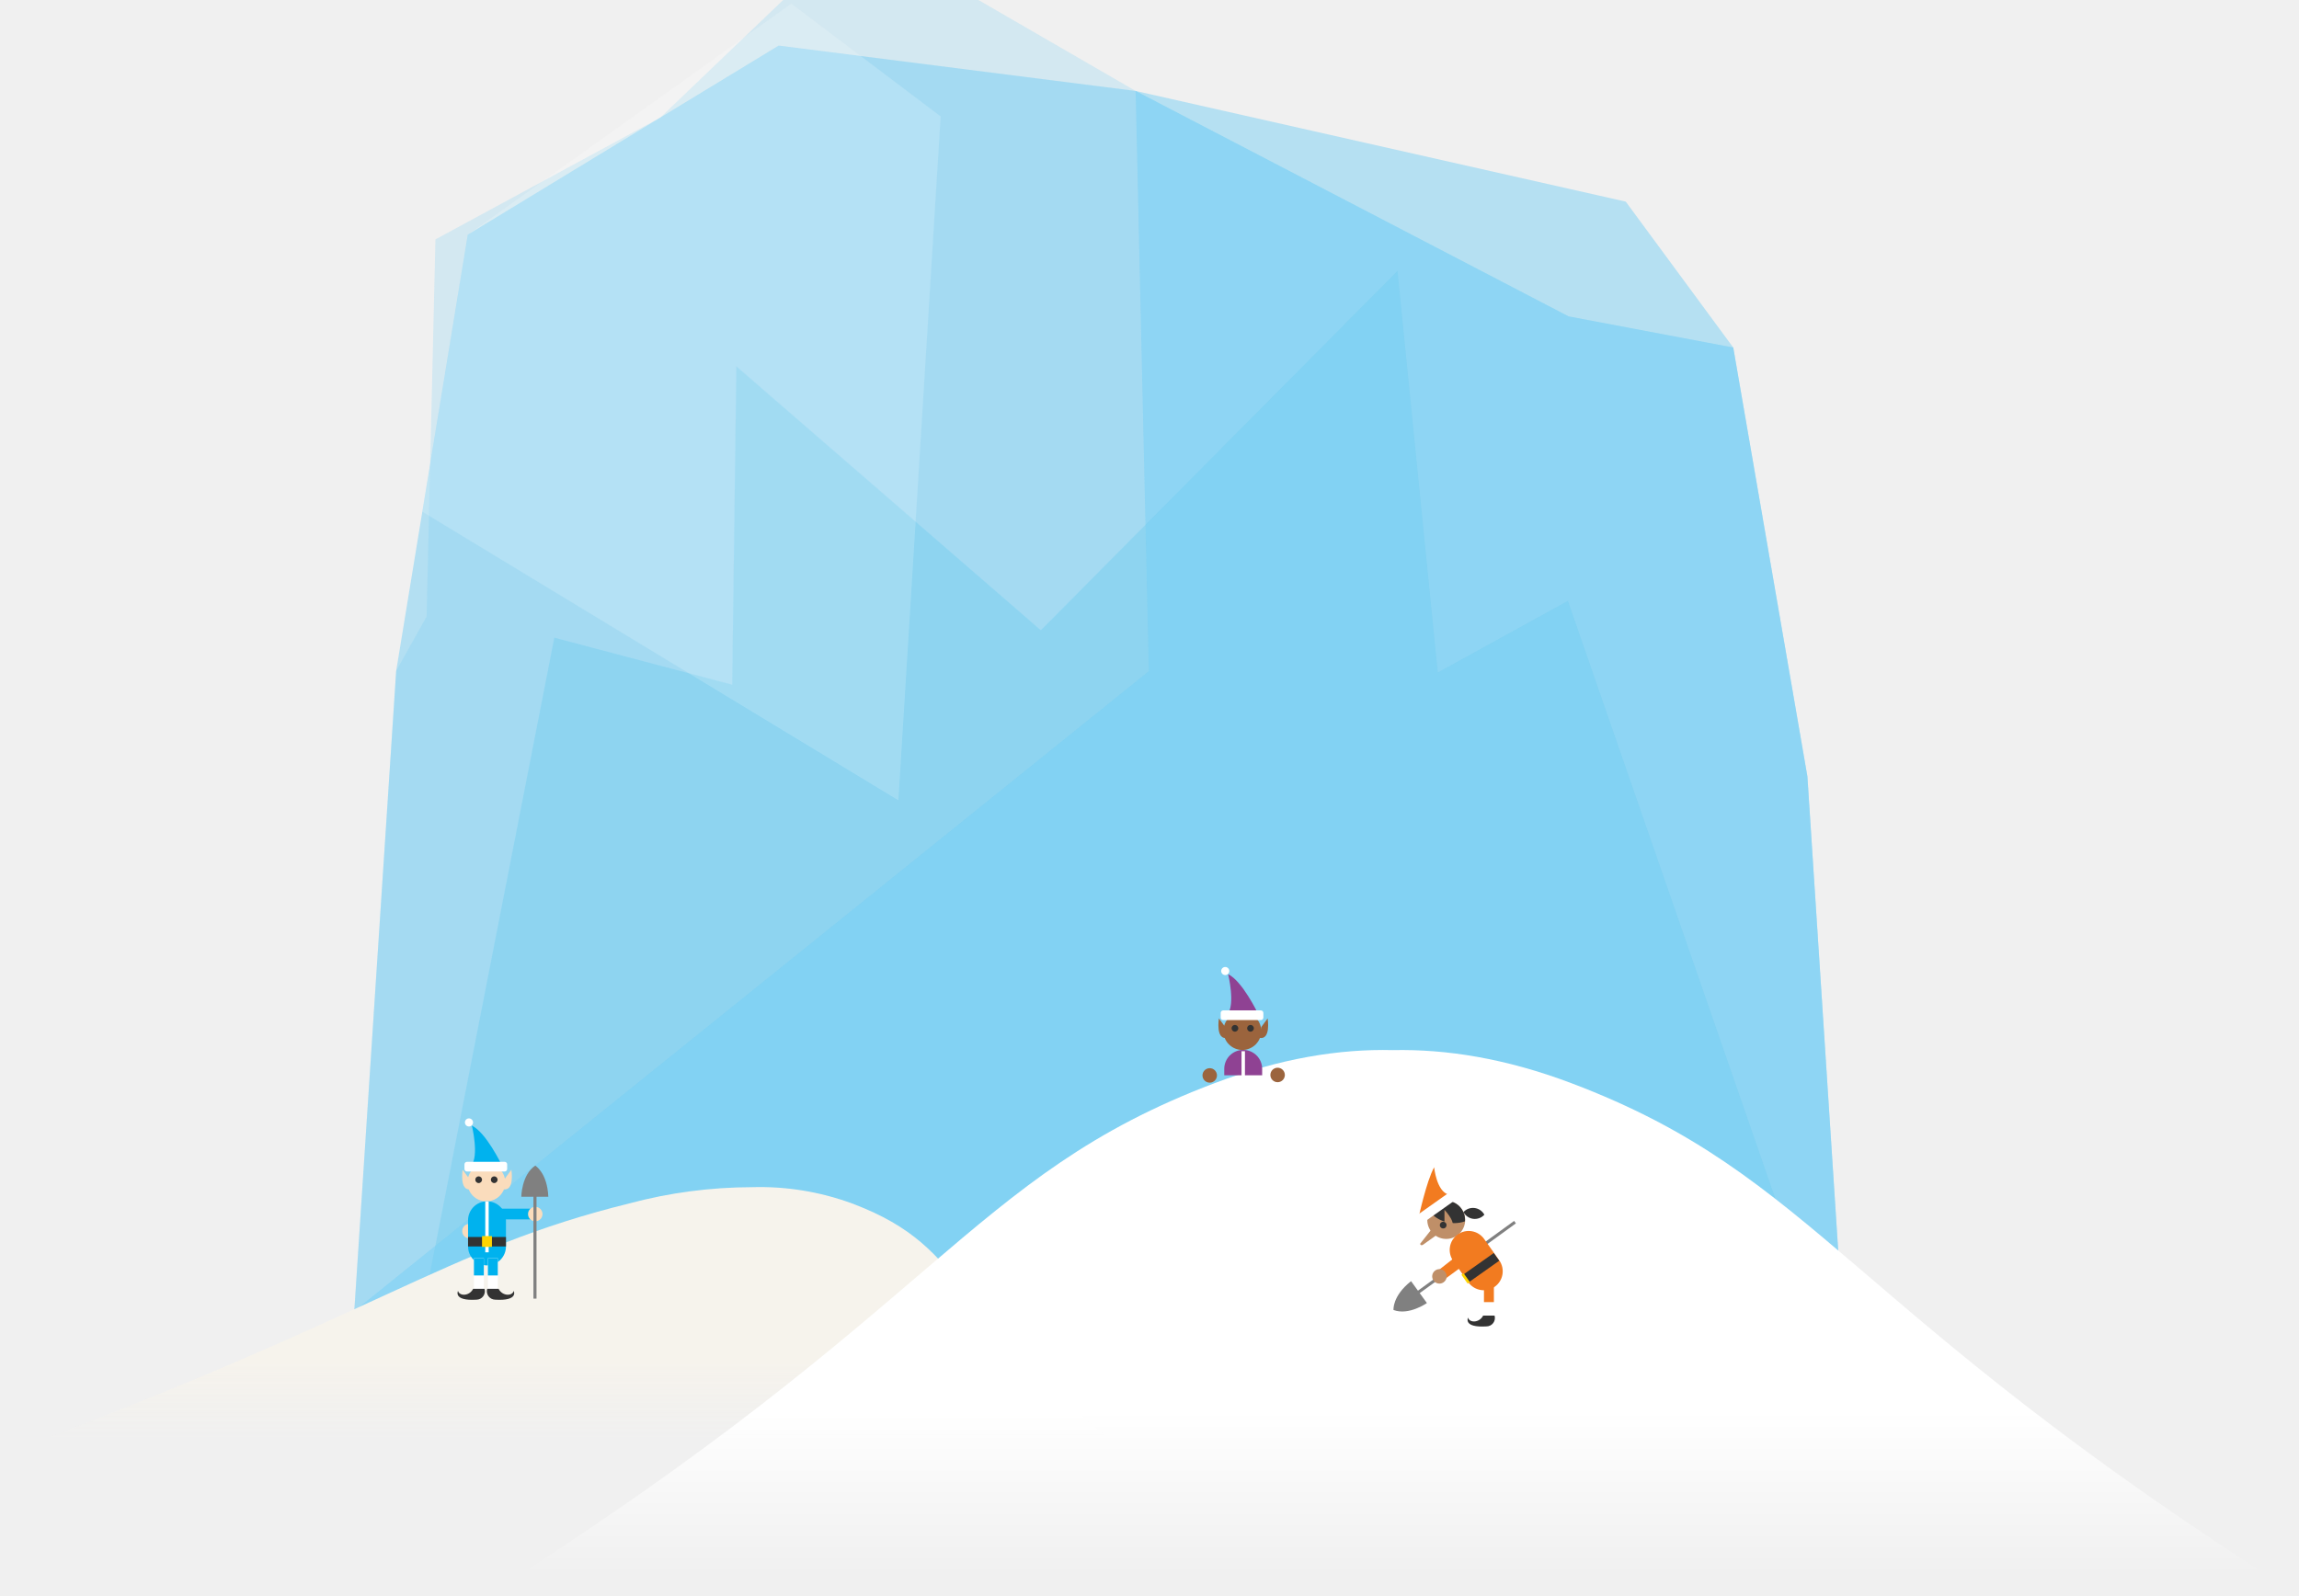
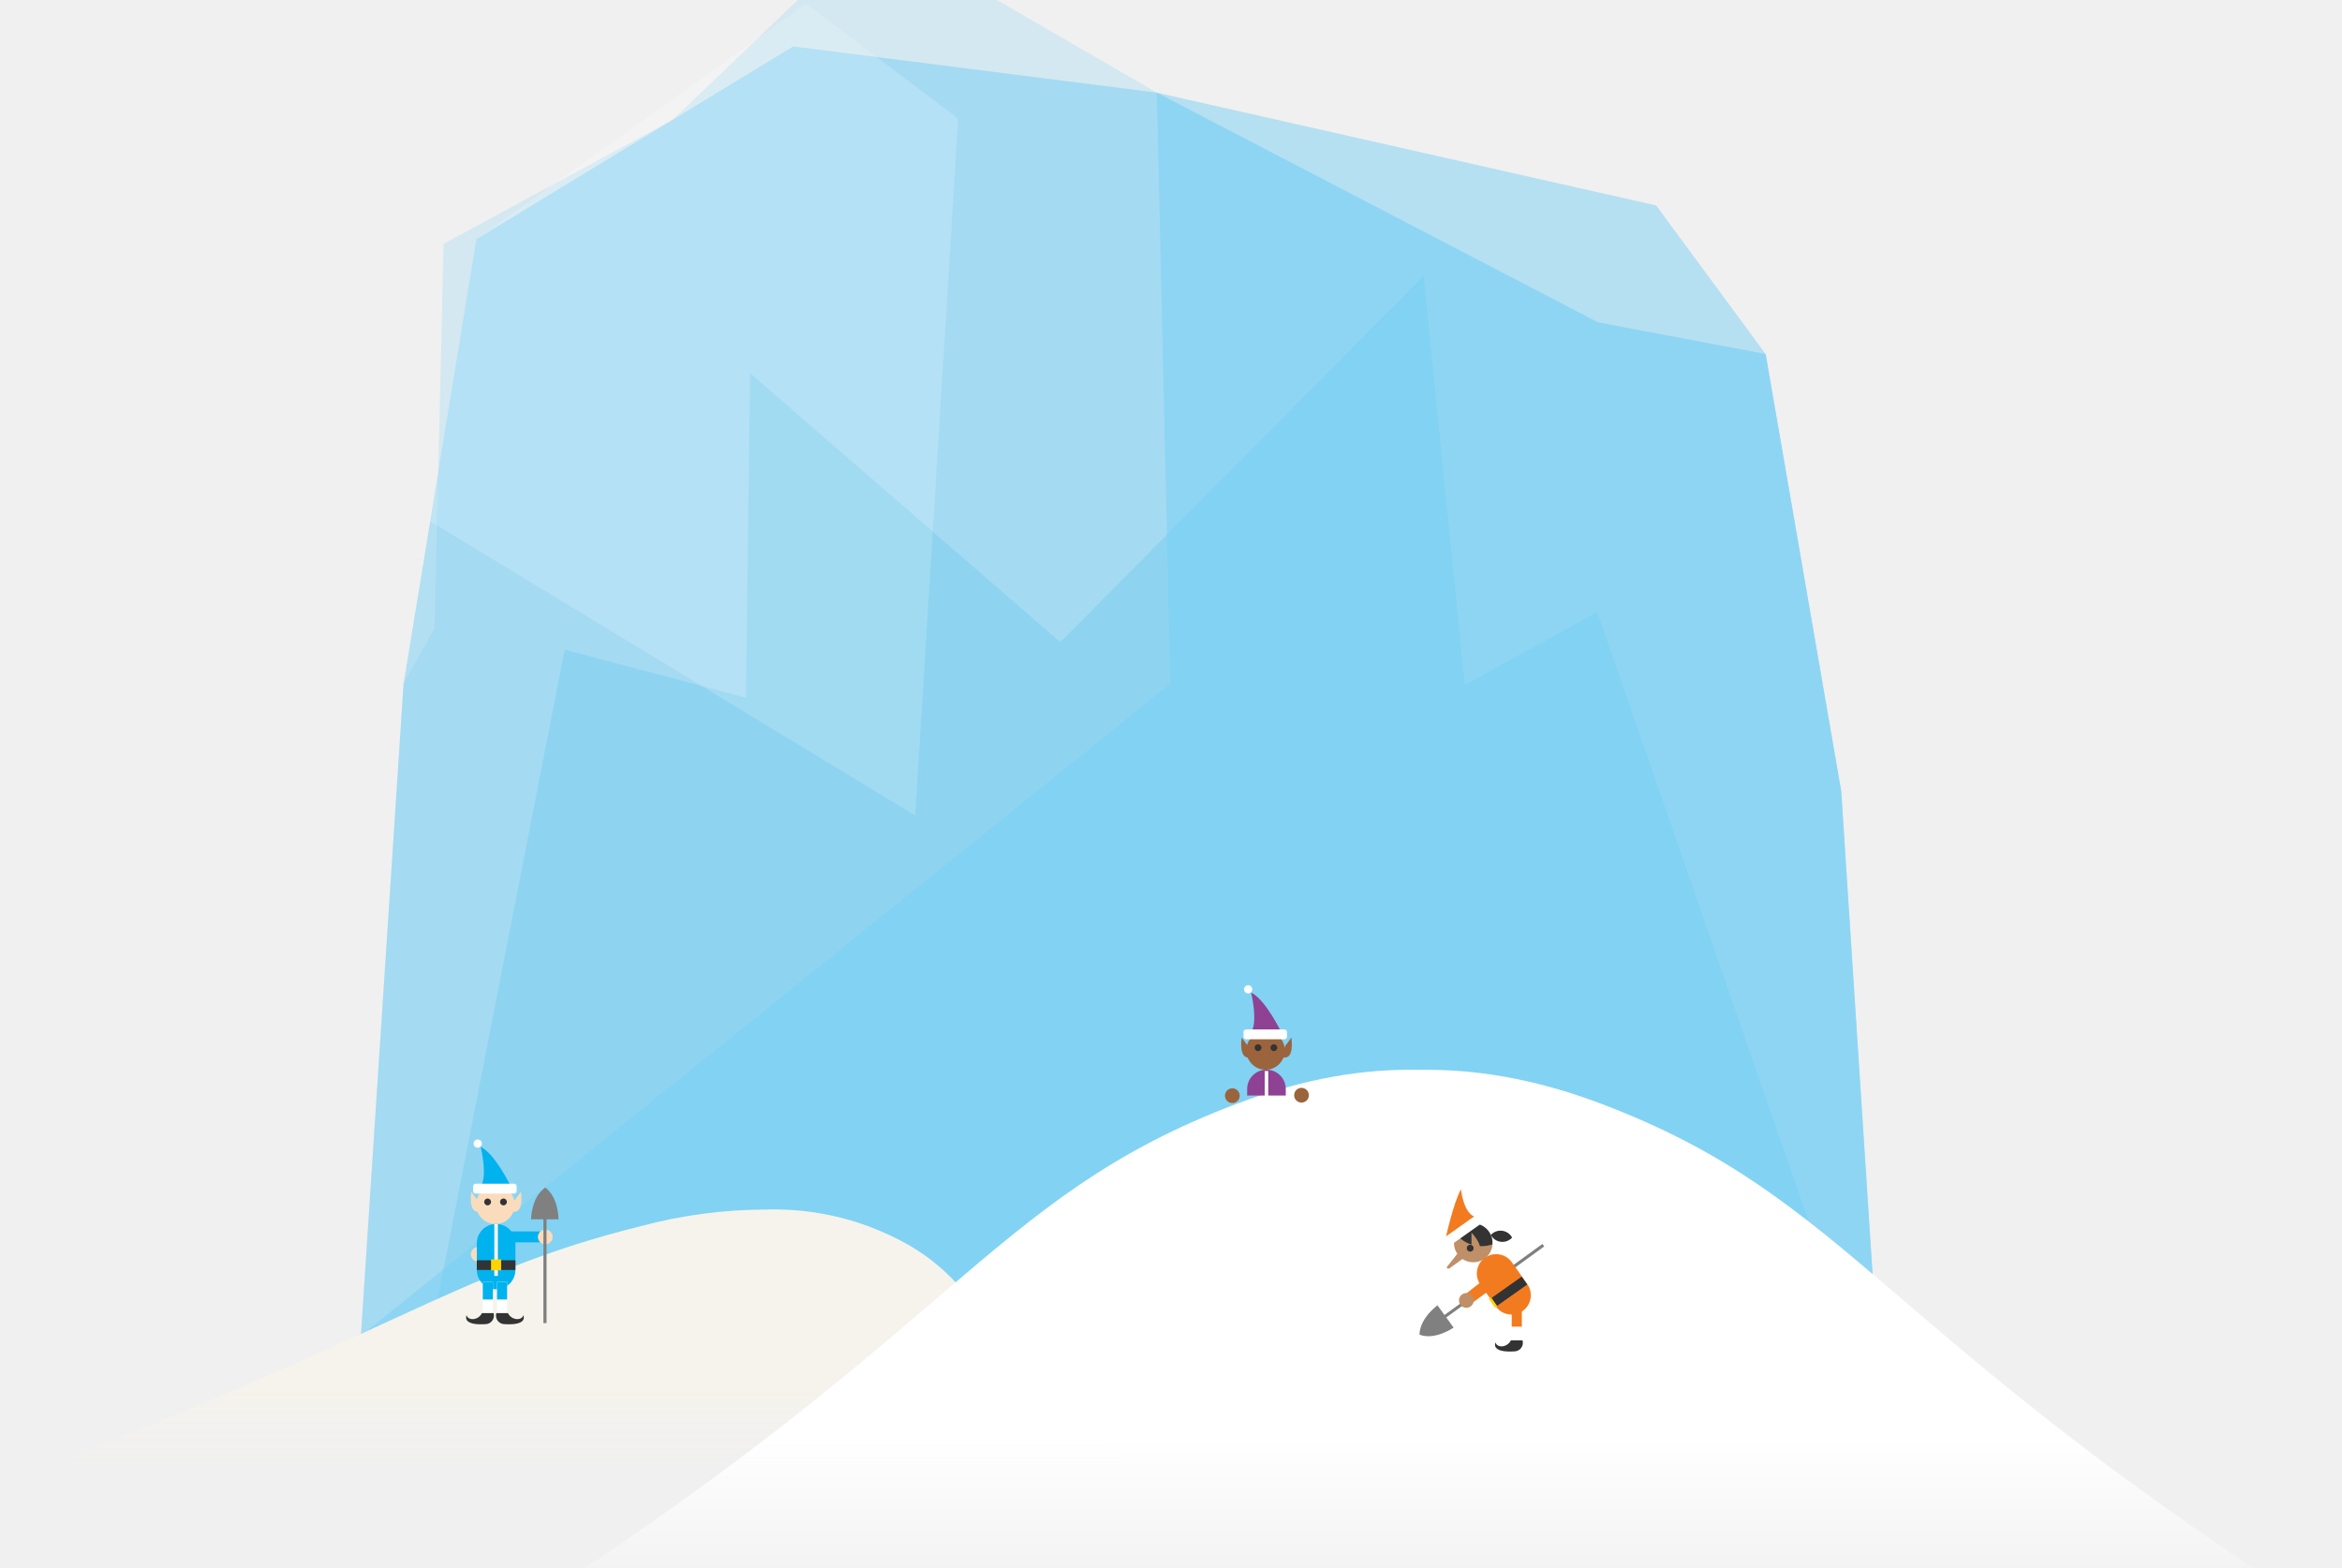
- <svg xmlns="http://www.w3.org/2000/svg" width="403.31" height="280" viewBox="0 0 403.31 280">
+ <svg xmlns="http://www.w3.org/2000/svg" width="403.31" height="270" viewBox="0 0 403.31 270">
  <defs>
    <style>.cls-1{isolation:isolate}.cls-2,.cls-6,.cls-7{opacity:.5}.cls-3{opacity:.8}.cls-4{opacity:.99}.cls-5,.cls-8{opacity:.48}.cls-6,.cls-8{fill:#75cef4}.cls-7{fill:#00bff0;mix-blend-mode:multiply}.cls-14,.cls-9{fill:#fff}.cls-9{opacity:.17}.cls-10{fill:url(#linear-gradient)}.cls-11{fill:url(#linear-gradient-2)}.cls-12{fill:#fadcbc}.cls-13{fill:#00b2ee}.cls-15{fill:#333}.cls-16{fill:#ffd400}.cls-17{fill:gray}.cls-18{fill:#f27b20}.cls-19{fill:#bf8f68}.cls-20{fill:#9b643d}.cls-21{fill:#8f4293}</style>
    <linearGradient id="linear-gradient" x1="35.28" y1="216.71" x2="35.28" y2="253.66" gradientTransform="matrix(1 0 -.7 1.01 243.74 -3.51)" gradientUnits="userSpaceOnUse">
      <stop offset=".07" stop-color="#f6f3ec" />
      <stop offset=".62" stop-color="#f6f3ec" />
      <stop offset="1" stop-color="#f6f3ec" stop-opacity="0" />
    </linearGradient>
    <linearGradient id="linear-gradient-2" x1="180.44" y1="200.25" x2="180.44" y2="276.37" gradientTransform="translate(63.92)" gradientUnits="userSpaceOnUse">
      <stop offset=".07" stop-color="#fff" />
      <stop offset=".62" stop-color="#fff" />
      <stop offset="1" stop-color="#fff" stop-opacity="0" />
    </linearGradient>
  </defs>
  <g class="cls-1">
    <g id="slice">
      <g id="_Group_" data-name="&lt;Group&gt;">
        <g id="_Group_2" data-name="&lt;Group&gt;">
          <g id="_Group_3" data-name="&lt;Group&gt;" class="cls-5">
            <path id="_Path_" data-name="&lt;Path&gt;" class="cls-6" d="M62.15 230.06l7.35-112.32 5.34-9.55 1.55-66.18 39.45-21.38L137.39 0h34.25l27.58 15.96 75.97 39.56 28.87 5.46 13.01 75.28 6.13 94.39-261.05-.59z" />
            <path id="_Path_2" data-name="&lt;Path&gt;" class="cls-7" d="M74.21 229.67l23.03-117.78 31.21 8.26.73-55.86 53.41 46.3 62.57-63.04 7.07 70.46 22.82-12.57 43.44 125.21-244.28-.98z" />
          </g>
          <path id="_Path_3" data-name="&lt;Path&gt;" class="cls-6" d="M62.15 230.06l7.35-112.32 12.56-76.56L136.6 8l62.62 7.96 75.97 39.56 28.87 5.46 13.01 75.28 6.13 94.39-261.05-.59z" />
          <path id="_Path_4" data-name="&lt;Path&gt;" class="cls-8" d="M62.15 230.06l139.38-112.29-2.31-101.81 85.98 19.42 18.86 25.6 13.01 75.28 6.13 94.39-261.05-.59z" />
        </g>
        <path id="_Path_5" data-name="&lt;Path&gt;" class="cls-9" d="M74.08 89.79l7.98-48.61L138.82.63l26.2 19.8-7.42 120-83.52-50.64z" />
      </g>
      <path class="cls-10" d="M198.39 255.42c-32.49-24.75-27.51-36.2-48.93-44.25a46.91 46.91 0 0 0-17.55-2.85 83.86 83.86 0 0 0-21.52 2.85C77.78 219.23 66.87 230.67 0 255.42z" />
      <path class="cls-11" d="M403.31 280c-79.61-50.3-84.36-73.56-127.65-89.93-11.47-4.34-21.91-6-31.3-5.8-9.39-.24-19.83 1.46-31.3 5.8C169.77 206.44 165 229.7 85.4 280z" />
      <circle class="cls-12" cx="82.35" cy="216.03" r="1.27" />
      <path class="cls-13" d="M88 204.4s-2.73-5.7-5.22-6.88c0 0 1.31 5.34-.12 7z" />
      <path class="cls-12" d="M82 207.49a3.32 3.32 0 0 0 3.32 3.32 3.32 3.32 0 0 0 3.32-3.32 3.32 3.32 0 0 0-3.32-3.32 3.32 3.32 0 0 0-3.32 3.32z" />
      <rect class="cls-14" x="81.48" y="203.87" width="7.49" height="1.7" rx=".44" ry=".44" />
      <circle class="cls-15" cx="86.7" cy="207.01" r=".59" />
      <circle class="cls-15" cx="83.97" cy="207.01" r=".59" />
      <path class="cls-13" d="M87.34 212.09h6.63v1.88h-6.63z" />
      <path class="cls-13" d="M82.11 218.72a3.32 3.32 0 1 0 6.65 0v-4.59a3.32 3.32 0 1 0-6.65 0z" />
      <path class="cls-14" d="M87.33 220.78v5.7h-1.74v-5.7" />
      <path class="cls-13" d="M87.33 220.78v3.03h-1.74v-3.03" />
      <path class="cls-15" d="M85.47 226.16h2c.67 1.31 2.41 1.31 2.65.36 0 0 .93 1.8-3.25 1.54a1.48 1.48 0 0 1-1.4-1.9z" />
      <path class="cls-14" d="M83.14 220.78v5.7h1.74v-5.7" />
      <path class="cls-13" d="M83.14 220.78v3.03h1.74v-3.03" />
      <path class="cls-15" d="M85 226.16h-2c-.67 1.31-2.41 1.31-2.65.36 0 0-.93 1.8 3.25 1.54a1.48 1.48 0 0 0 1.4-1.9z" />
      <path class="cls-14" d="M85.13 210.81h.6v8.94h-.6z" />
      <path class="cls-15" d="M82.11 217.06h6.65v1.66h-6.65z" />
      <path class="cls-16" d="M84.56 216.9h1.74v1.9h-1.74z" />
      <circle class="cls-14" cx="82.27" cy="196.96" r=".71" />
      <path class="cls-12" d="M88.6 206.77l1.11-1.5s.63 3.88-1.5 3.4zm-6.33 0l-1.11-1.5s-.63 3.88 1.5 3.4z" />
      <circle class="cls-12" cx="93.9" cy="213.04" r="1.27" />
      <path class="cls-17" d="M91.45 210s.05-3.88 2.45-5.46c0 0 2.11 1.23 2.29 5.46h-2.07v17.88h-.54V210zm158.87 18.65s-3.17 2.24-5.86 1.22c0 0-.24-2.44 3.08-5.06l1.21 1.67 16.87-12.24.31.43-16.87 12.24z" />
      <path class="cls-18" d="M248.86 213.67s1.38-6.43 2.73-8.84c0 0 .42 4.25 2.54 4.79z" />
      <path class="cls-19" d="M251 216a3.32 3.32 0 0 0 4.63.79 3.32 3.32 0 0 0 .79-4.63 3.32 3.32 0 0 0-4.63-.79A3.32 3.32 0 0 0 251 216z" />
      <path class="cls-15" d="M250.72 212.53a3.32 3.32 0 0 1 6.27 1.79 5.71 5.71 0 0 1-6.27-1.79z" />
      <path class="cls-19" d="M253.4 215.3v-3s2.76 2.8.74 3.65z" />
      <rect class="cls-14" x="248.29" y="210.97" width="7.49" height="1.7" rx=".44" ry=".44" transform="rotate(-35.27 252.074 211.836)" />
      <circle class="cls-15" cx="251.73" cy="214.84" r=".59" transform="matrix(.82 -.58 .58 .82 -77.85 184.81)" />
      <path class="cls-18" d="M257.58 225a3.32 3.32 0 1 0 5.43-3.84l-2.65-3.75a3.32 3.32 0 1 0-5.43 3.84z" />
      <path class="cls-14" d="M260.33 227.06v4.1h1.74v-4.1" />
      <path class="cls-18" d="M261.67 224.82c-1.16 0-1.34.58-1.34 1.18v2.49h1.74v-2.81z" />
      <path class="cls-15" d="M262.19 230.85h-2c-.67 1.31-2.41 1.31-2.65.36 0 0-.93 1.8 3.24 1.54a1.48 1.48 0 0 0 1.41-1.9z" />
      <path class="cls-15" transform="rotate(-35.27 259.849 222.465)" d="M256.49 221.62h6.65v1.66h-6.65z" />
      <path class="cls-16" transform="rotate(-35.27 257.145 224.324)" d="M256.88 223.36h.47v1.9h-.47z" />
      <path class="cls-19" d="M251.26 215.55l-2 2.54c-.28.2 0 .6.41.31l3-2.15z" />
      <path class="cls-18" d="M252.37 222.88l3.79-2.97.87 1.93-3.87 2.83-.79-1.79z" />
      <circle class="cls-19" cx="252.52" cy="223.94" r="1.27" transform="rotate(-35.27 252.567 223.96)" />
      <path class="cls-15" d="M258.4 213.87a2.27 2.27 0 0 0 2-.72 2.27 2.27 0 0 0-3.67-.46 2.27 2.27 0 0 0 1.67 1.18z" />
      <circle class="cls-20" cx="224.13" cy="188.63" r="1.27" />
      <circle class="cls-20" cx="212.22" cy="188.71" r="1.27" />
      <path class="cls-21" d="M220.67 177.83s-2.73-5.7-5.22-6.88c0 0 1.31 5.34-.12 7z" />
      <path class="cls-20" d="M214.62 180.92a3.32 3.32 0 0 0 3.32 3.32 3.32 3.32 0 0 0 3.32-3.32 3.32 3.32 0 0 0-3.32-3.32 3.32 3.32 0 0 0-3.32 3.32z" />
      <rect class="cls-14" x="214.14" y="177.3" width="7.49" height="1.7" rx=".44" ry=".44" />
      <circle class="cls-15" cx="219.37" cy="180.44" r=".59" />
      <circle class="cls-15" cx="216.64" cy="180.44" r=".59" />
      <path class="cls-21" d="M221.42 188.68v-1.12a3.32 3.32 0 1 0-6.65 0v1.12" />
      <path class="cls-14" d="M217.8 184.46h.6v5.25h-.6z" />
      <circle class="cls-14" cx="214.94" cy="170.39" r=".71" />
      <path class="cls-20" d="M221.27 180.21l1.11-1.5s.63 3.88-1.5 3.4zm-6.33 0l-1.11-1.5s-.63 3.88 1.5 3.4z" />
    </g>
  </g>
</svg>
